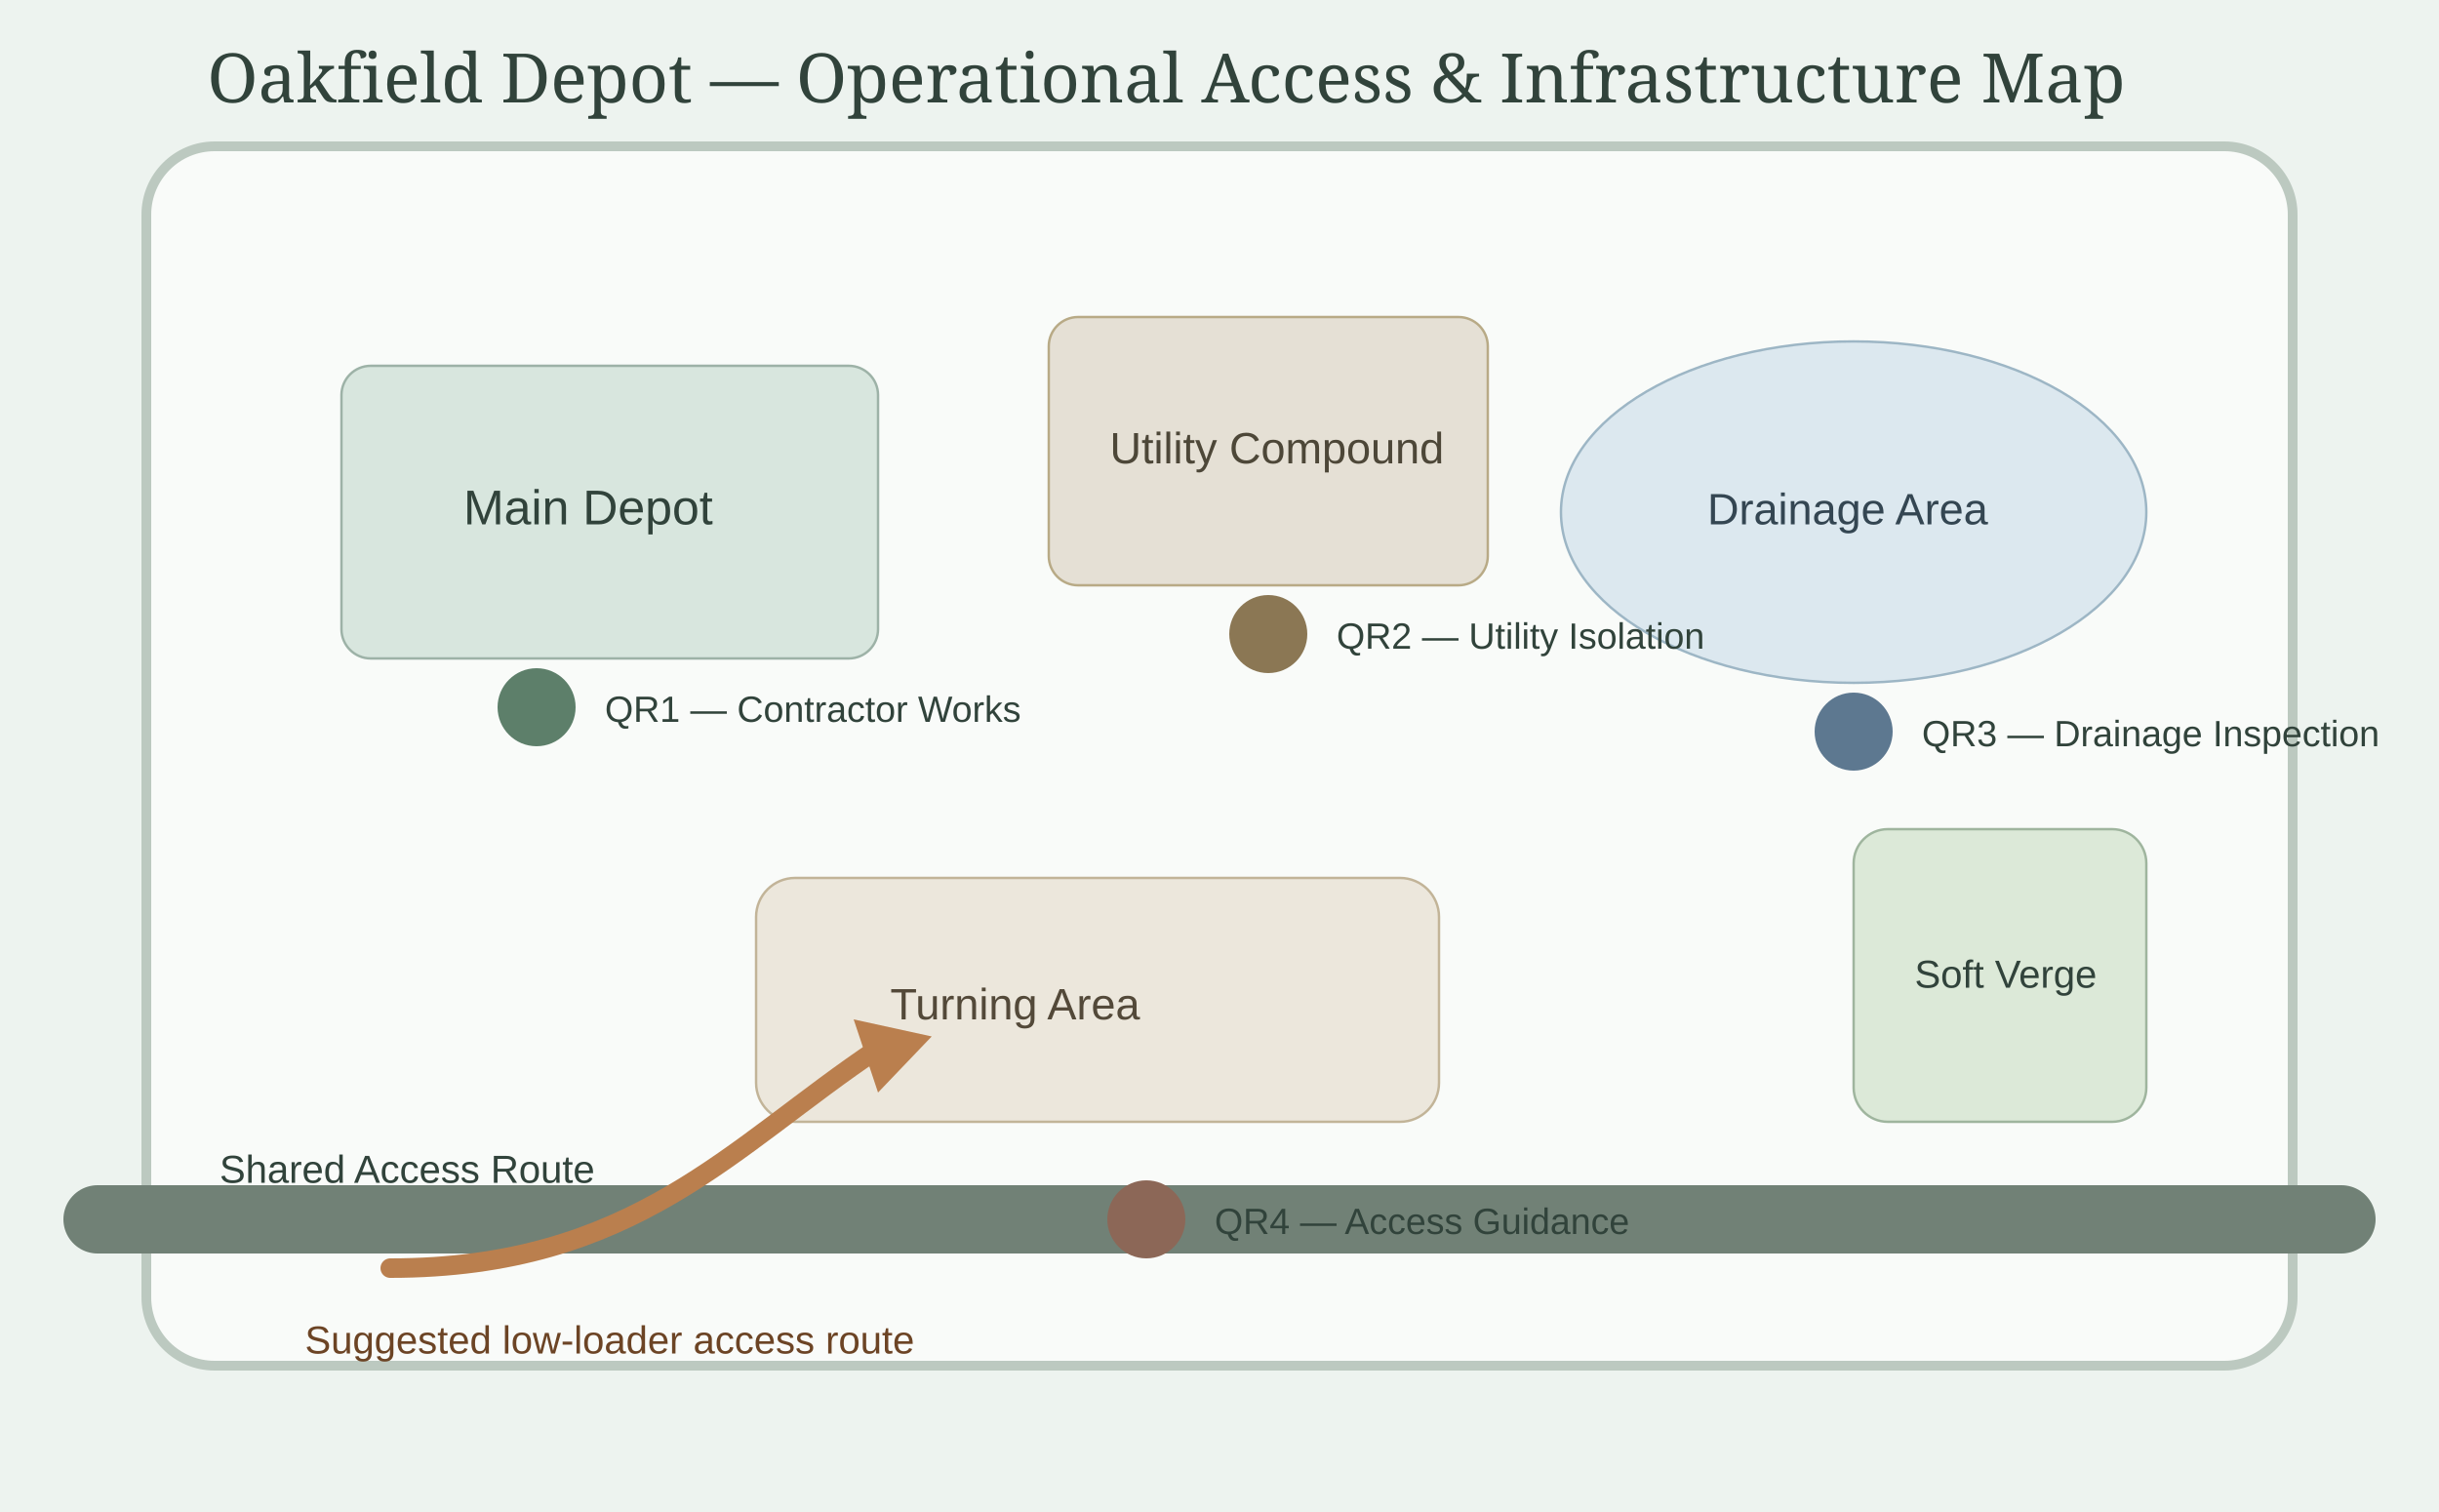
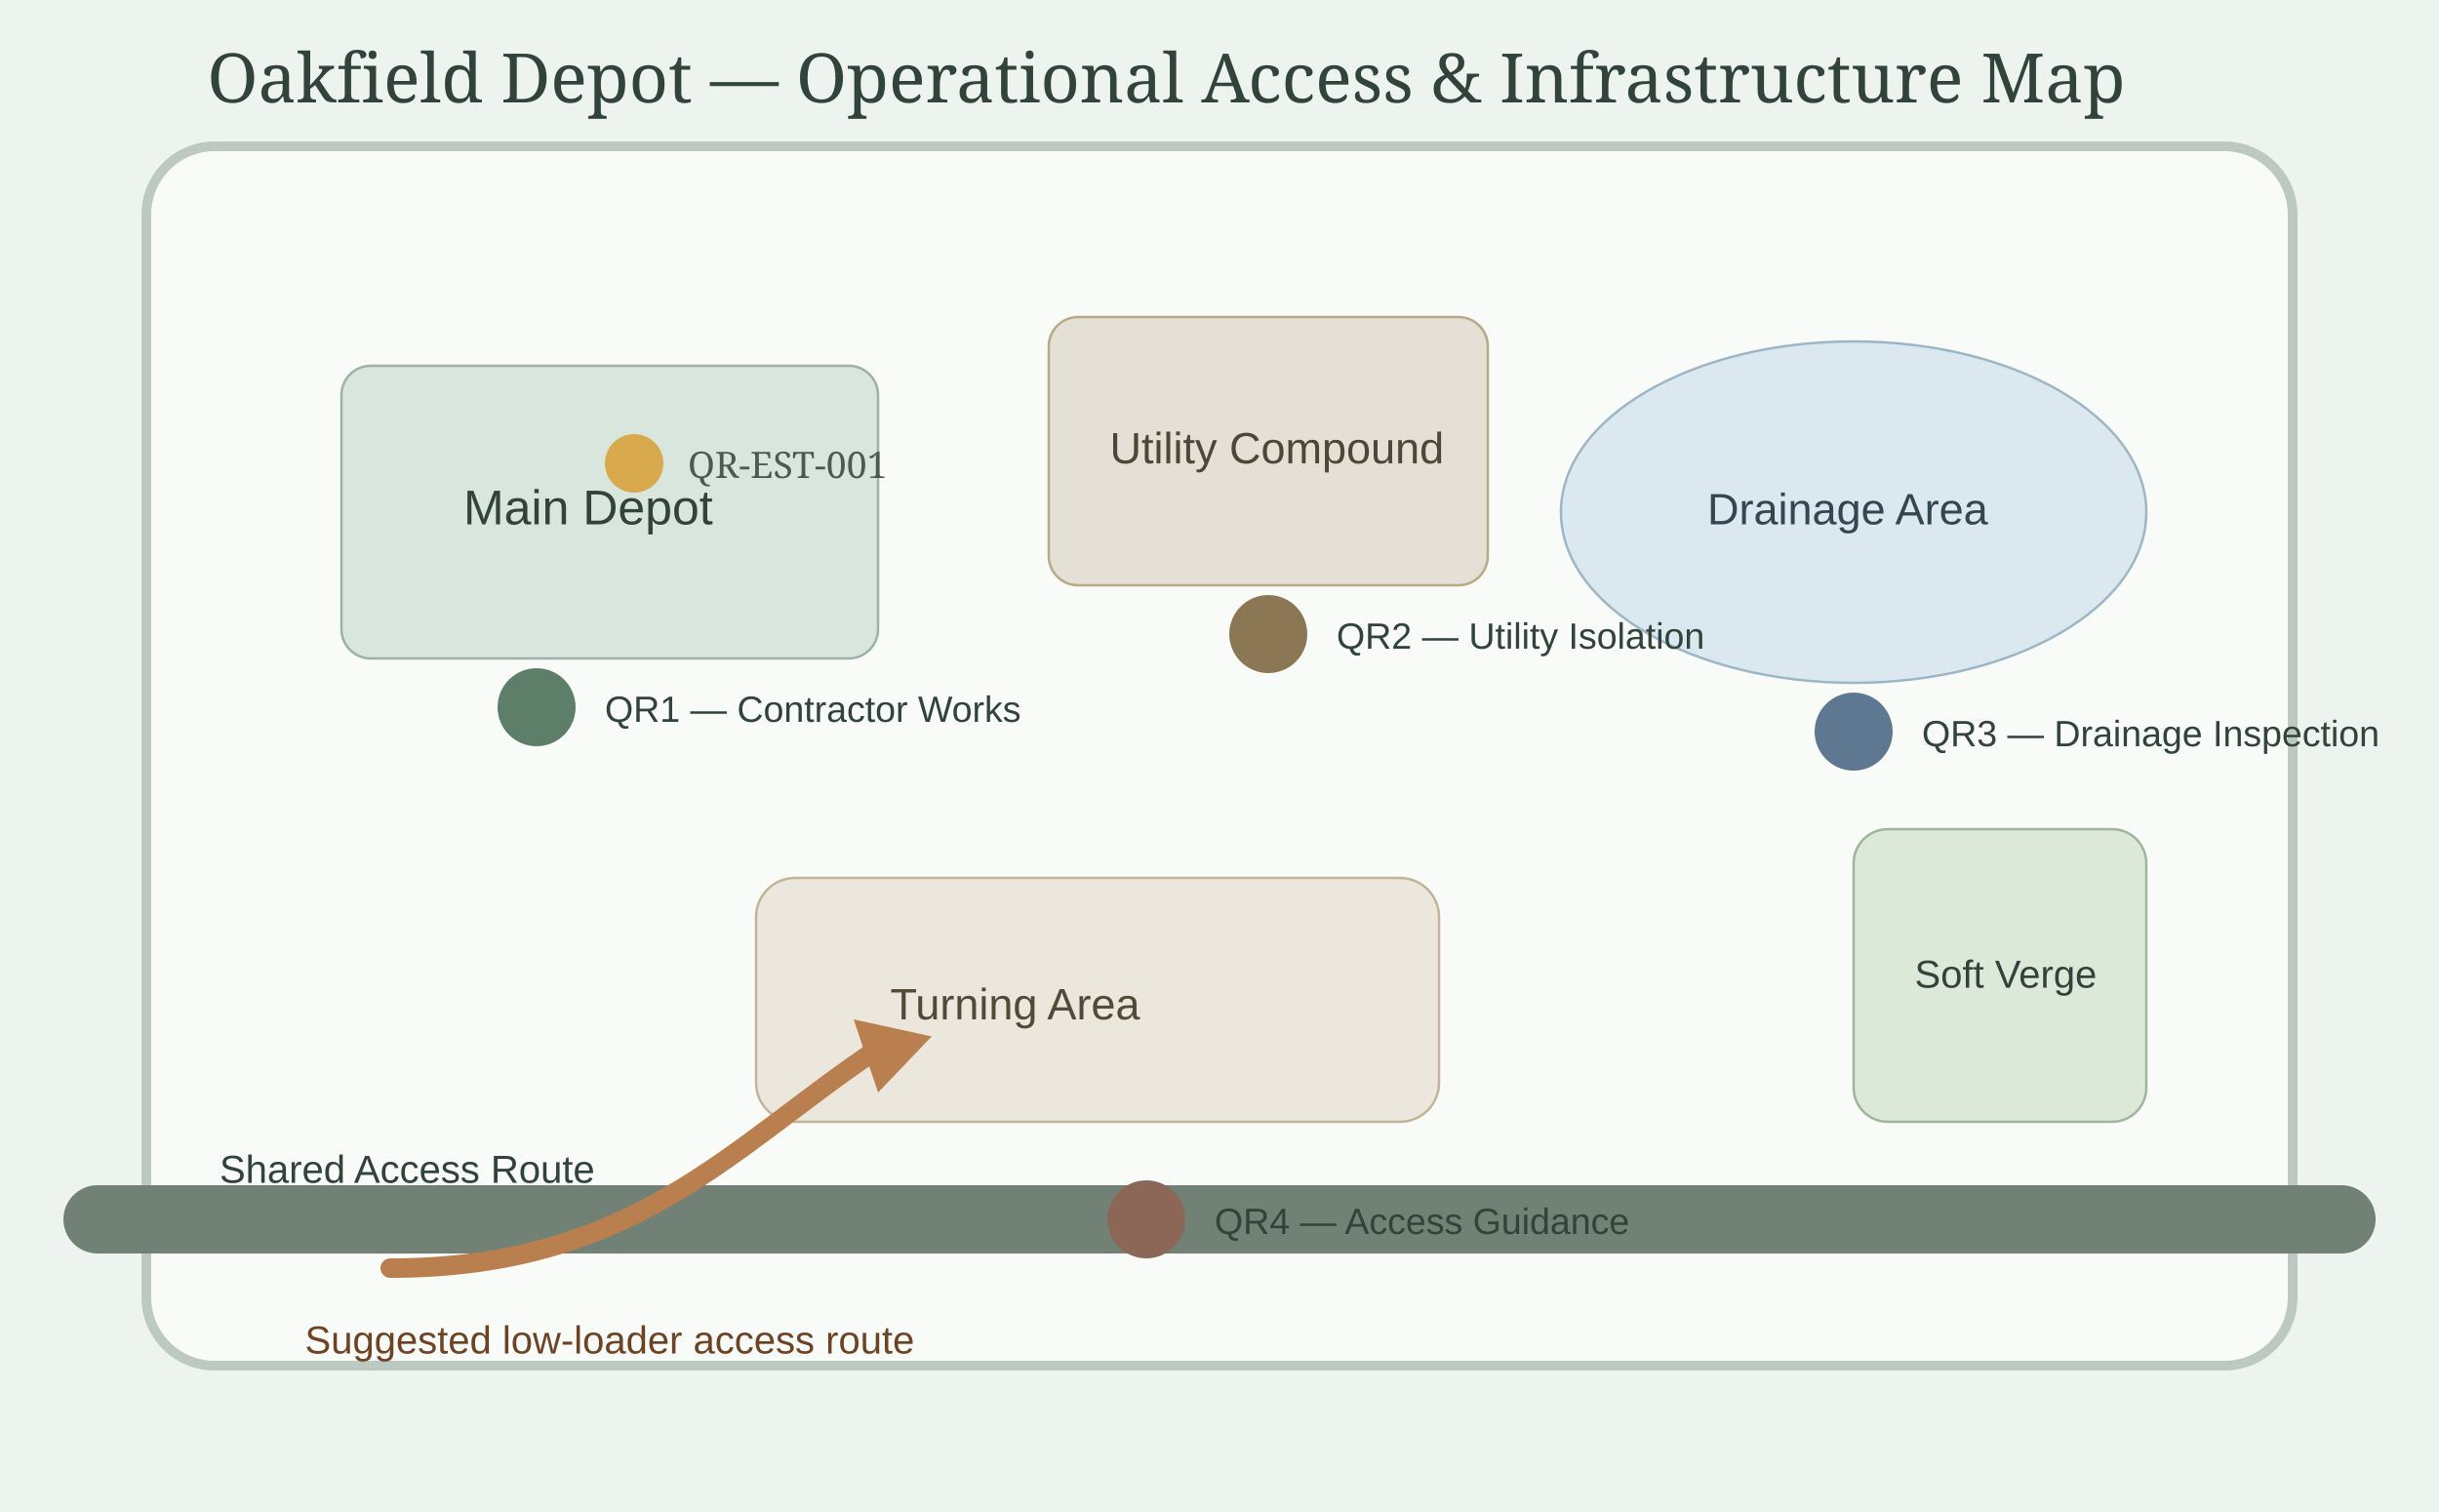
<svg xmlns="http://www.w3.org/2000/svg" viewBox="0 0 1000 620" role="img" aria-labelledby="title desc">
  <rect width="1000" height="620" fill="#edf3ef" />
  <rect x="60" y="60" width="880" height="500" rx="28" fill="#f9fbf9" stroke="#bcc9c0" stroke-width="4" />
  <text x="85" y="42" font-family="Georgia, serif" font-size="28" fill="#31433b">
    Oakfield Depot — Operational Access &amp; Infrastructure Map
  </text>
  <path d="M40 500 H960" stroke="#718176" stroke-width="28" stroke-linecap="round" />
  <text x="90" y="485" font-family="Arial" font-size="16" fill="#31433b">
    Shared Access Route
  </text>
  <rect x="140" y="150" width="220" height="120" rx="12" fill="#d8e6de" stroke="#9db2a7" />
  <text x="190" y="215" font-family="Arial" font-size="20" fill="#31433b">
    Main Depot
  </text>
  <rect x="430" y="130" width="180" height="110" rx="12" fill="#e5e0d5" stroke="#b8aa86" />
  <text x="455" y="190" font-family="Arial" font-size="18" fill="#4d4738">
    Utility Compound
  </text>
  <ellipse cx="760" cy="210" rx="120" ry="70" fill="#dce8ef" stroke="#9db6c5" />
  <text x="700" y="215" font-family="Arial" font-size="18" fill="#344652">
    Drainage Area
  </text>
  <rect x="310" y="360" width="280" height="100" rx="16" fill="#ece7dc" stroke="#c2b498" />
  <text x="365" y="418" font-family="Arial" font-size="18" fill="#534939">
    Turning Area
  </text>
  <rect x="760" y="340" width="120" height="120" rx="14" fill="#dce9d8" stroke="#9fb59e" />
  <text x="785" y="405" font-family="Arial" font-size="16" fill="#31433b">
    Soft Verge
  </text>
  <circle cx="220" cy="290" r="16" fill="#5d7f6a" />
  <text x="248" y="296" font-family="Arial" font-size="15" fill="#31433b">
    QR1 — Contractor Works
  </text>
  <circle cx="520" cy="260" r="16" fill="#8b7754" />
  <text x="548" y="266" font-family="Arial" font-size="15" fill="#31433b">
    QR2 — Utility Isolation
  </text>
  <circle cx="760" cy="300" r="16" fill="#5d7890" />
  <text x="788" y="306" font-family="Arial" font-size="15" fill="#31433b">
    QR3 — Drainage Inspection
  </text>
  <circle cx="470" cy="500" r="16" fill="#8c6757" />
  <text x="498" y="506" font-family="Arial" font-size="15" fill="#31433b">
    QR4 — Access Guidance
  </text>
  <path d="M160 520 C260 520 300 470 360 430" fill="none" stroke="#ba7f4e" stroke-width="8" stroke-linecap="round" />
  <polygon points="350,418 382,425 360,448" fill="#ba7f4e" />
  <text x="125" y="555" font-family="Arial" font-size="16" fill="#6c4425">
    Suggested low-loader access route
  </text>
+   <circle cx="260" cy="190" r="12" fill="#d9a441" opacity="0.92" />
+   <text x="282" y="196" font-size="15" fill="#4d5a53" font-family="Georgia, serif">
+   QR-EST-001
+ </text>
</svg>
